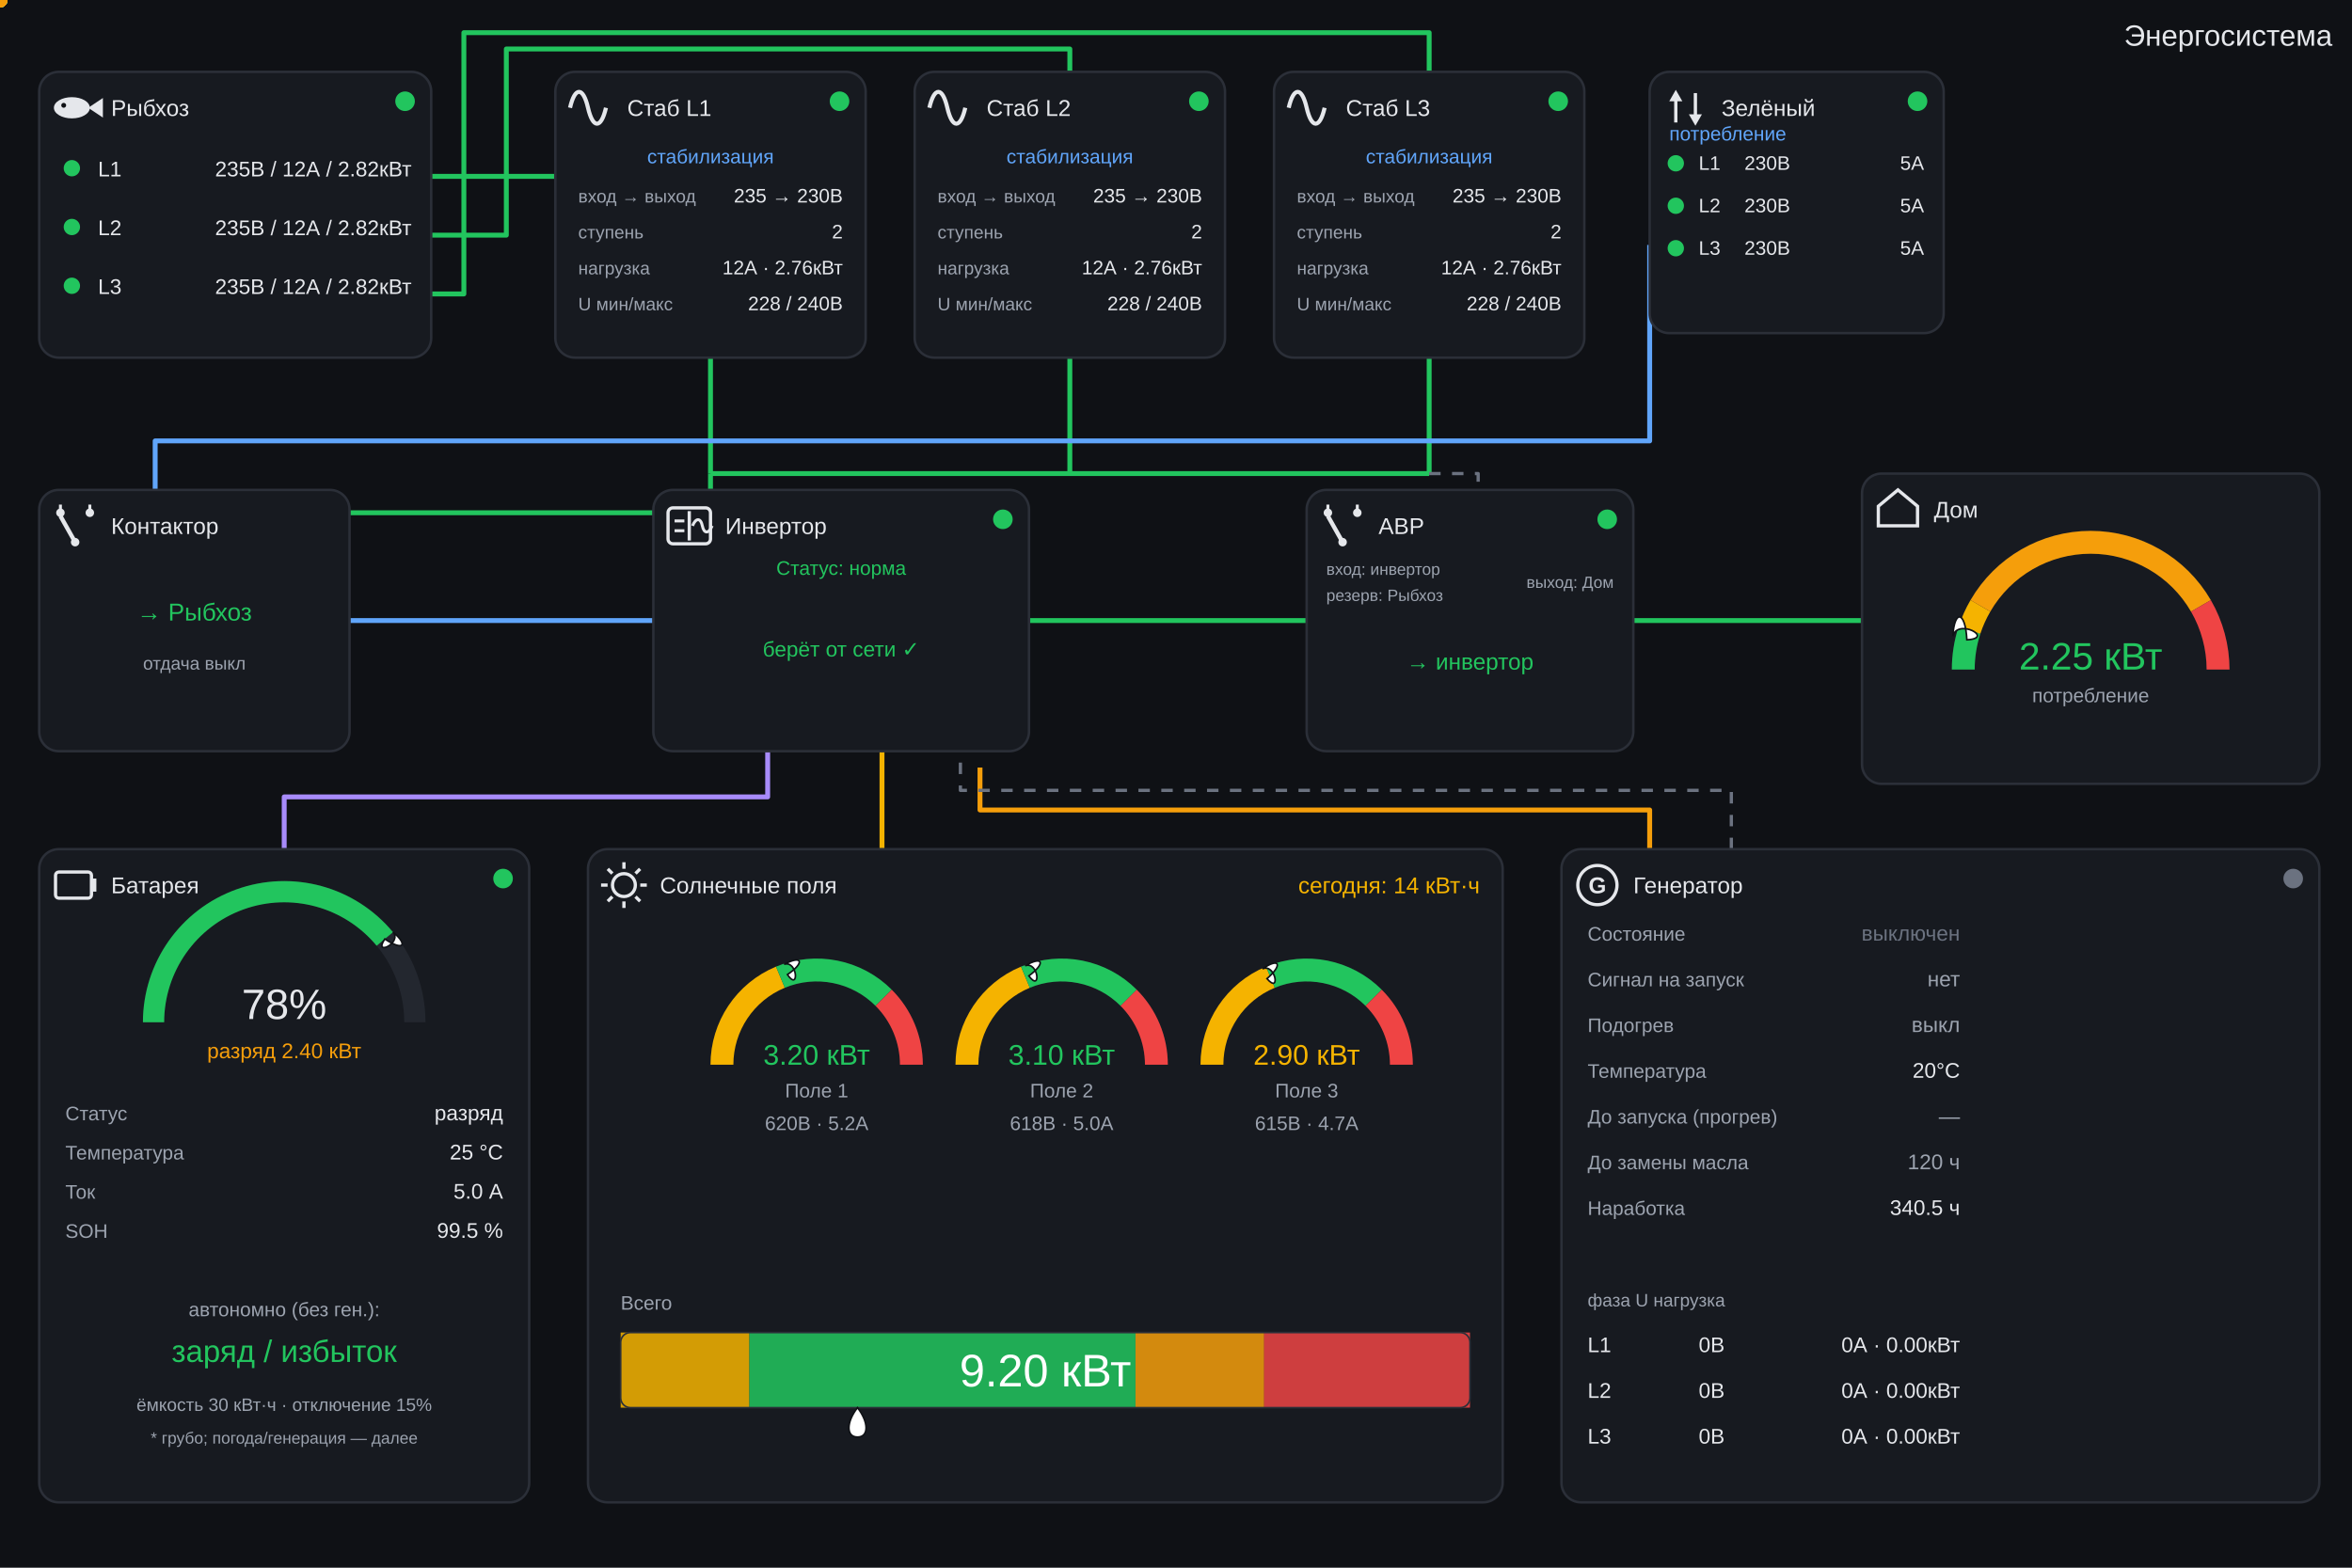
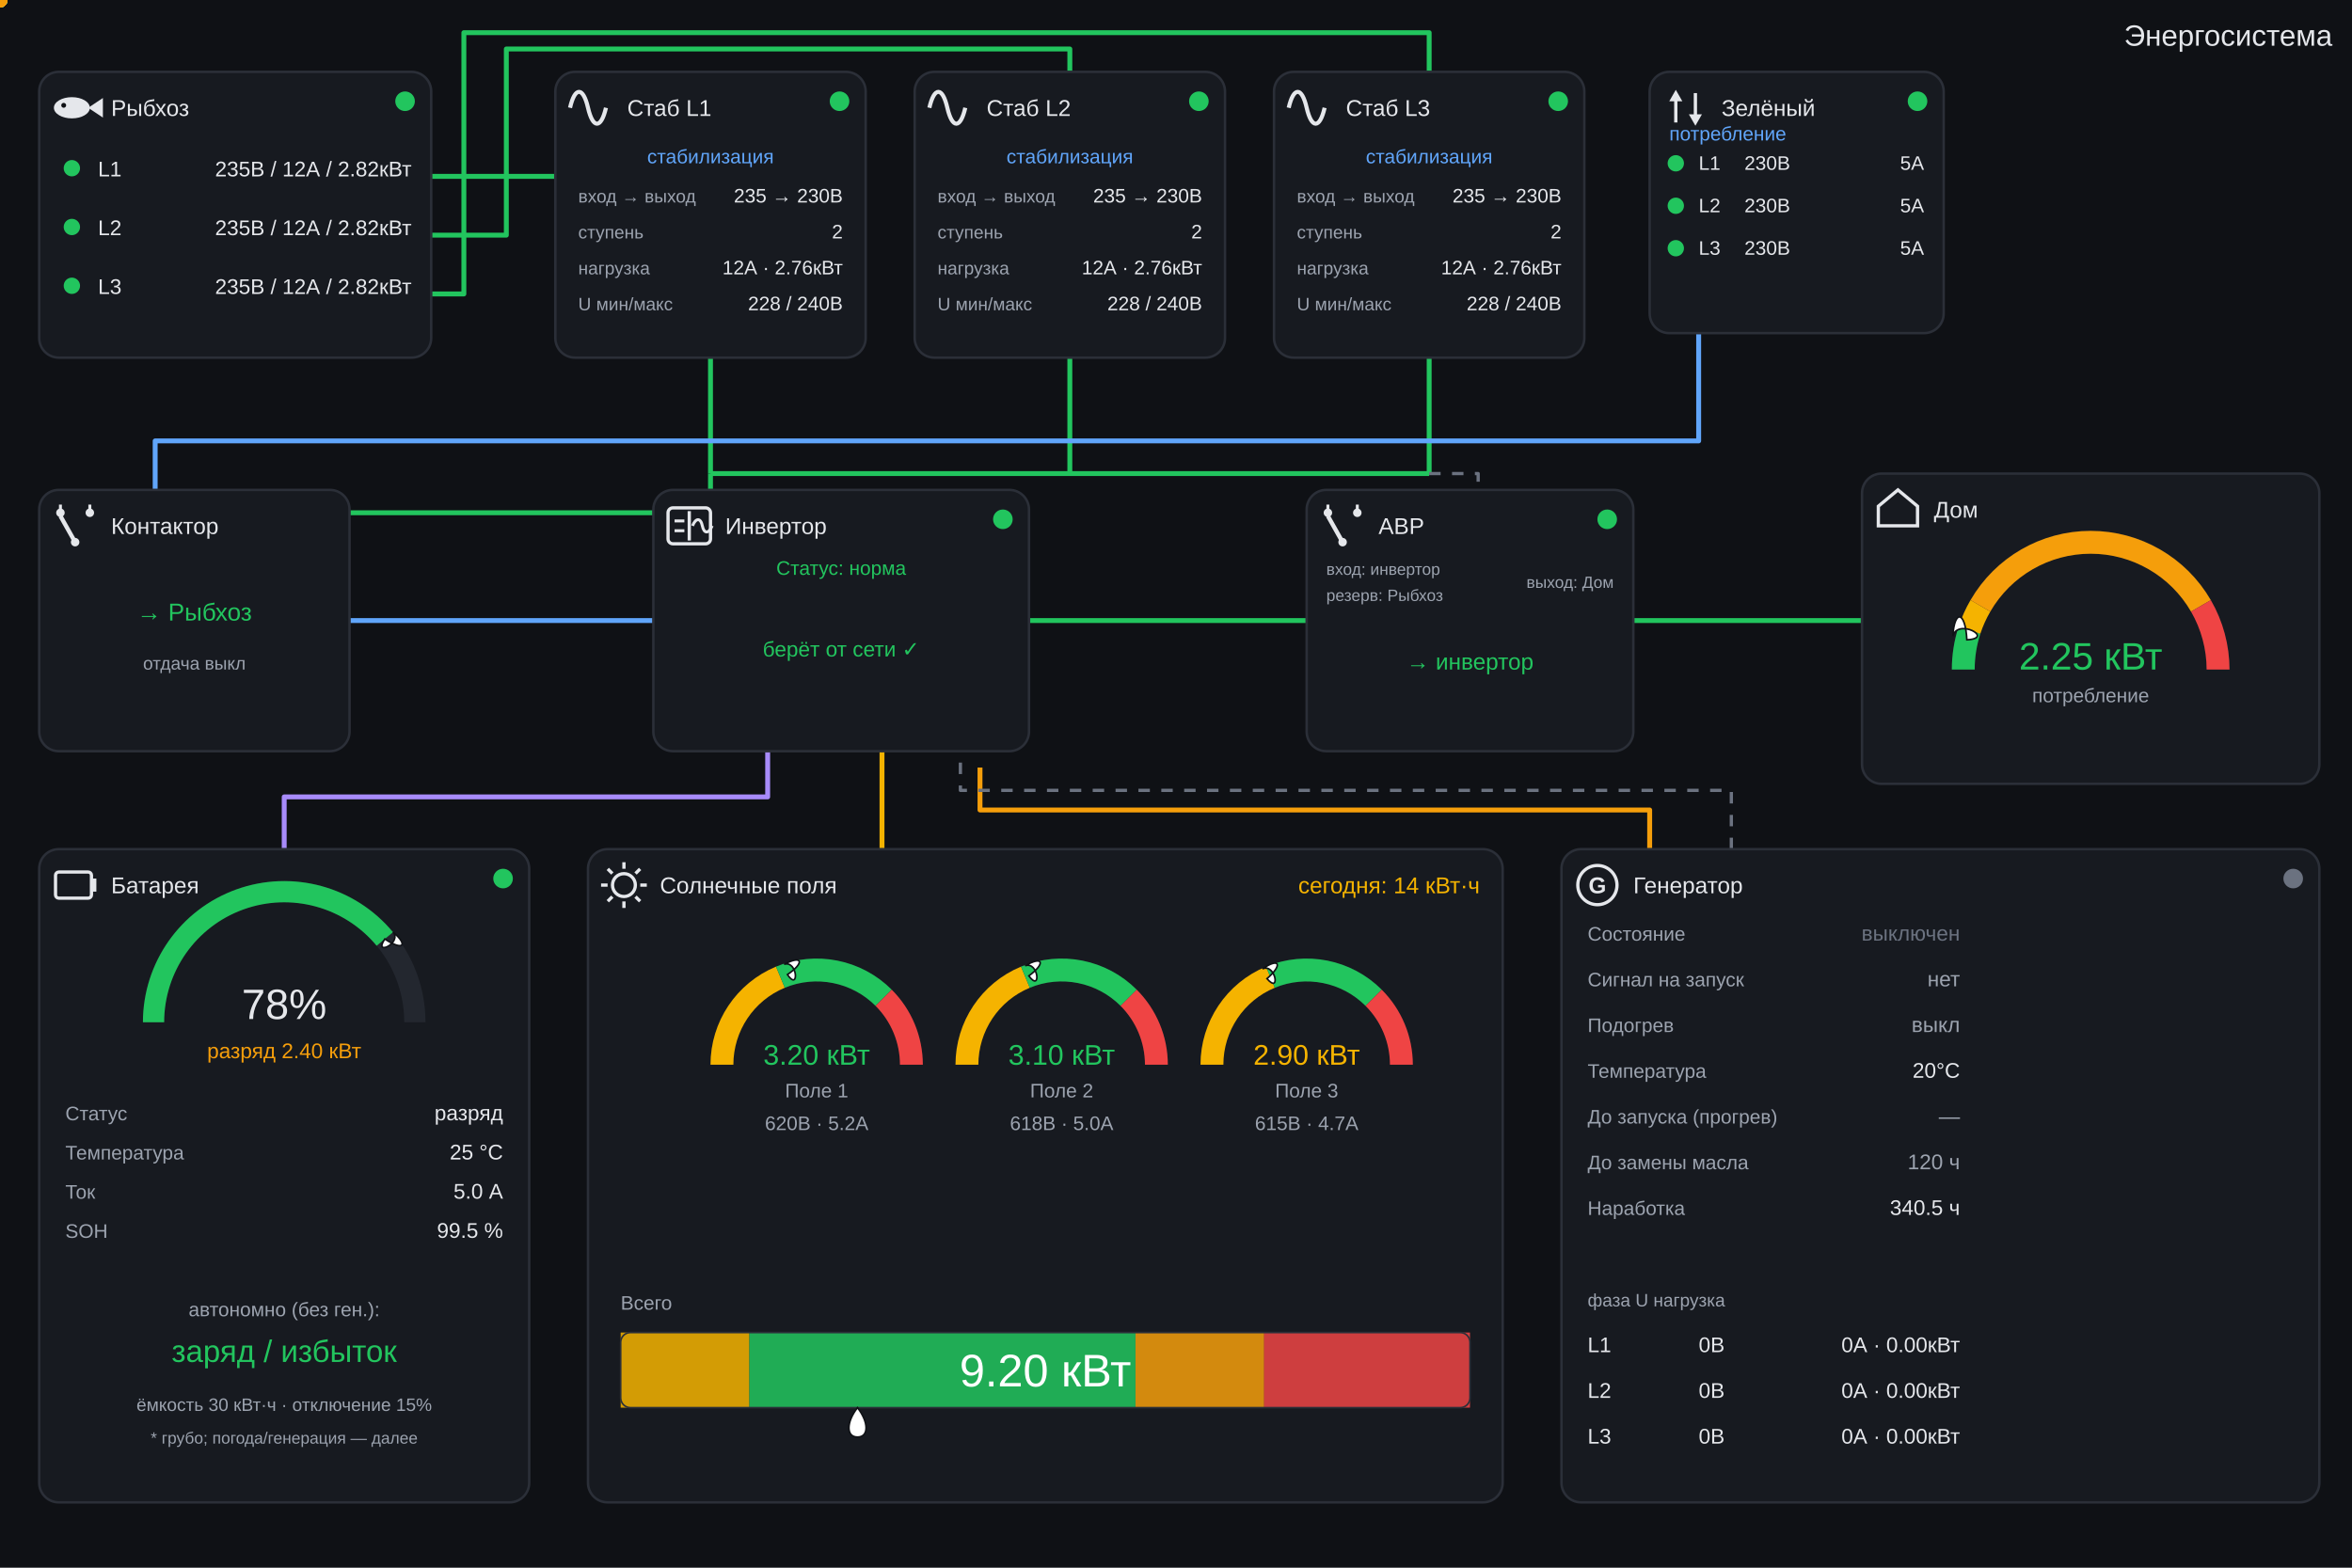
<svg xmlns="http://www.w3.org/2000/svg" viewBox="0 0 1440 960" font-family="Arial,Helvetica,sans-serif">
  <rect x="0" y="0" width="1440" height="960" fill="#0f1115" />
  <text x="1428" y="28" font-size="18" fill="#e5e7eb" text-anchor="end">Энергосистема</text>
  <polyline fill="none" stroke="#22c55e" stroke-width="3" stroke-linejoin="round" points="264,108 340,108 " />
  <circle r="4.5" fill="#22c55e">
    <animateMotion dur="2.36s" repeatCount="indefinite" begin="-0.00s" path="M 264,108 340,108" />
  </circle>
  <circle r="4.5" fill="#22c55e">
    <animateMotion dur="2.36s" repeatCount="indefinite" begin="-0.79s" path="M 264,108 340,108" />
  </circle>
  <circle r="4.5" fill="#22c55e">
    <animateMotion dur="2.36s" repeatCount="indefinite" begin="-1.57s" path="M 264,108 340,108" />
  </circle>
  <polyline fill="none" stroke="#22c55e" stroke-width="3" stroke-linejoin="round" points="264,144 310,144 310,30 655,30 655,44 " />
  <circle r="4.5" fill="#22c55e">
    <animateMotion dur="2.36s" repeatCount="indefinite" begin="-0.00s" path="M 264,144 310,144 310,30 655,30 655,44" />
  </circle>
  <circle r="4.5" fill="#22c55e">
    <animateMotion dur="2.36s" repeatCount="indefinite" begin="-0.79s" path="M 264,144 310,144 310,30 655,30 655,44" />
  </circle>
  <circle r="4.5" fill="#22c55e">
    <animateMotion dur="2.36s" repeatCount="indefinite" begin="-1.57s" path="M 264,144 310,144 310,30 655,30 655,44" />
  </circle>
  <polyline fill="none" stroke="#22c55e" stroke-width="3" stroke-linejoin="round" points="264,180 284,180 284,20 875,20 875,44 " />
  <circle r="4.5" fill="#22c55e">
    <animateMotion dur="2.36s" repeatCount="indefinite" begin="-0.00s" path="M 264,180 284,180 284,20 875,20 875,44" />
  </circle>
  <circle r="4.5" fill="#22c55e">
    <animateMotion dur="2.36s" repeatCount="indefinite" begin="-0.79s" path="M 264,180 284,180 284,20 875,20 875,44" />
  </circle>
  <circle r="4.5" fill="#22c55e">
    <animateMotion dur="2.36s" repeatCount="indefinite" begin="-1.57s" path="M 264,180 284,180 284,20 875,20 875,44" />
  </circle>
  <polyline fill="none" stroke="#22c55e" stroke-width="3" stroke-linejoin="round" points="435,219 435,290 " />
  <circle r="4.5" fill="#22c55e">
    <animateMotion dur="2.24s" repeatCount="indefinite" begin="-0.00s" path="M 435,219 435,290" />
  </circle>
  <circle r="4.5" fill="#22c55e">
    <animateMotion dur="2.24s" repeatCount="indefinite" begin="-0.75s" path="M 435,219 435,290" />
  </circle>
  <circle r="4.5" fill="#22c55e">
    <animateMotion dur="2.24s" repeatCount="indefinite" begin="-1.49s" path="M 435,219 435,290" />
  </circle>
  <polyline fill="none" stroke="#22c55e" stroke-width="3" stroke-linejoin="round" points="655,219 655,290 " />
  <circle r="4.5" fill="#22c55e">
    <animateMotion dur="2.24s" repeatCount="indefinite" begin="-0.00s" path="M 655,219 655,290" />
  </circle>
  <circle r="4.5" fill="#22c55e">
    <animateMotion dur="2.24s" repeatCount="indefinite" begin="-0.75s" path="M 655,219 655,290" />
  </circle>
  <circle r="4.5" fill="#22c55e">
    <animateMotion dur="2.24s" repeatCount="indefinite" begin="-1.49s" path="M 655,219 655,290" />
  </circle>
  <polyline fill="none" stroke="#22c55e" stroke-width="3" stroke-linejoin="round" points="875,219 875,290 " />
  <circle r="4.5" fill="#22c55e">
    <animateMotion dur="2.24s" repeatCount="indefinite" begin="-0.00s" path="M 875,219 875,290" />
  </circle>
  <circle r="4.5" fill="#22c55e">
    <animateMotion dur="2.24s" repeatCount="indefinite" begin="-0.75s" path="M 875,219 875,290" />
  </circle>
  <circle r="4.5" fill="#22c55e">
    <animateMotion dur="2.24s" repeatCount="indefinite" begin="-1.49s" path="M 875,219 875,290" />
  </circle>
  <polyline fill="none" stroke="#22c55e" stroke-width="3" stroke-linejoin="round" points="435,290 875,290 " />
  <polyline fill="none" stroke="#22c55e" stroke-width="3" stroke-linejoin="round" points="435,290 435,314 119,314 119,300 " />
  <circle r="4.5" fill="#22c55e">
    <animateMotion dur="2.24s" repeatCount="indefinite" begin="-0.00s" path="M 435,290 435,314 119,314 119,300" />
  </circle>
  <circle r="4.5" fill="#22c55e">
    <animateMotion dur="2.24s" repeatCount="indefinite" begin="-0.75s" path="M 435,290 435,314 119,314 119,300" />
  </circle>
  <circle r="4.5" fill="#22c55e">
    <animateMotion dur="2.24s" repeatCount="indefinite" begin="-1.49s" path="M 435,290 435,314 119,314 119,300" />
  </circle>
  <polyline fill="none" stroke="#6b7280" stroke-width="2" stroke-linejoin="round" stroke-dasharray="7 7" points="875,290 905,290 905,300 " />
-   <polyline fill="none" stroke="#60a5fa" stroke-width="3" stroke-linejoin="round" points="1010,150 1010,270 95,270 95,300 " />
-   <circle r="4.5" fill="#60a5fa">
-     <animateMotion dur="2.36s" repeatCount="indefinite" begin="-0.00s" path="M 1010,150 1010,270 95,270 95,300" />
-   </circle>
-   <circle r="4.5" fill="#60a5fa">
-     <animateMotion dur="2.36s" repeatCount="indefinite" begin="-0.79s" path="M 1010,150 1010,270 95,270 95,300" />
-   </circle>
-   <circle r="4.5" fill="#60a5fa">
-     <animateMotion dur="2.36s" repeatCount="indefinite" begin="-1.57s" path="M 1010,150 1010,270 95,270 95,300" />
+   <polyline fill="none" stroke="#60a5fa" stroke-width="3" stroke-linejoin="round" points="1040,150 1040,270 95,270 95,300 " />
+   <circle r="4.5" fill="#60a5fa">
+     <animateMotion dur="2.36s" repeatCount="indefinite" begin="-0.00s" path="M 1040,150 1040,270 95,270 95,300" />
+   </circle>
+   <circle r="4.5" fill="#60a5fa">
+     <animateMotion dur="2.36s" repeatCount="indefinite" begin="-0.79s" path="M 1040,150 1040,270 95,270 95,300" />
+   </circle>
+   <circle r="4.5" fill="#60a5fa">
+     <animateMotion dur="2.36s" repeatCount="indefinite" begin="-1.57s" path="M 1040,150 1040,270 95,270 95,300" />
  </circle>
  <polyline fill="none" stroke="#60a5fa" stroke-width="3" stroke-linejoin="round" points="214,380 400,380 " />
  <circle r="4.5" fill="#60a5fa">
    <animateMotion dur="2.36s" repeatCount="indefinite" begin="-0.00s" path="M 214,380 400,380" />
  </circle>
  <circle r="4.5" fill="#60a5fa">
    <animateMotion dur="2.36s" repeatCount="indefinite" begin="-0.79s" path="M 214,380 400,380" />
  </circle>
  <circle r="4.5" fill="#60a5fa">
    <animateMotion dur="2.36s" repeatCount="indefinite" begin="-1.57s" path="M 214,380 400,380" />
  </circle>
  <polyline fill="none" stroke="#22c55e" stroke-width="3" stroke-linejoin="round" points="630,380 800,380 " />
  <circle r="4.5" fill="#22c55e">
    <animateMotion dur="2.12s" repeatCount="indefinite" begin="-0.00s" path="M 630,380 800,380" />
  </circle>
  <circle r="4.5" fill="#22c55e">
    <animateMotion dur="2.12s" repeatCount="indefinite" begin="-0.71s" path="M 630,380 800,380" />
  </circle>
  <circle r="4.5" fill="#22c55e">
    <animateMotion dur="2.12s" repeatCount="indefinite" begin="-1.41s" path="M 630,380 800,380" />
  </circle>
  <polyline fill="none" stroke="#22c55e" stroke-width="3" stroke-linejoin="round" points="1000,380 1140,380 " />
  <circle r="4.5" fill="#22c55e">
    <animateMotion dur="2.24s" repeatCount="indefinite" begin="-0.00s" path="M 1000,380 1140,380" />
  </circle>
  <circle r="4.5" fill="#22c55e">
    <animateMotion dur="2.24s" repeatCount="indefinite" begin="-0.75s" path="M 1000,380 1140,380" />
  </circle>
  <circle r="4.5" fill="#22c55e">
    <animateMotion dur="2.24s" repeatCount="indefinite" begin="-1.49s" path="M 1000,380 1140,380" />
  </circle>
  <polyline fill="none" stroke="#a78bfa" stroke-width="3" stroke-linejoin="round" points="174,520 174,488 470,488 470,460 " />
  <circle r="4.5" fill="#a78bfa">
    <animateMotion dur="2.31s" repeatCount="indefinite" begin="-0.00s" path="M 174,520 174,488 470,488 470,460" />
  </circle>
  <circle r="4.5" fill="#a78bfa">
    <animateMotion dur="2.31s" repeatCount="indefinite" begin="-0.77s" path="M 174,520 174,488 470,488 470,460" />
  </circle>
  <circle r="4.5" fill="#a78bfa">
    <animateMotion dur="2.31s" repeatCount="indefinite" begin="-1.54s" path="M 174,520 174,488 470,488 470,460" />
  </circle>
  <polyline fill="none" stroke="#f5b300" stroke-width="3" stroke-linejoin="round" points="540,520 540,460 " />
  <circle r="4.5" fill="#f5b300">
    <animateMotion dur="1.50s" repeatCount="indefinite" begin="-0.00s" path="M 540,520 540,460" />
  </circle>
  <circle r="4.5" fill="#f5b300">
    <animateMotion dur="1.50s" repeatCount="indefinite" begin="-0.50s" path="M 540,520 540,460" />
  </circle>
  <circle r="4.5" fill="#f5b300">
    <animateMotion dur="1.50s" repeatCount="indefinite" begin="-1.00s" path="M 540,520 540,460" />
  </circle>
  <polyline fill="none" stroke="#f59e0b" stroke-width="3" stroke-linejoin="round" points="1010,520 1010,496 600,496 600,470 " />
  <circle r="4.5" fill="#f59e0b">
    <animateMotion dur="2.48s" repeatCount="indefinite" begin="-0.00s" path="M 1010,520 1010,496 600,496 600,470" />
  </circle>
  <circle r="4.5" fill="#f59e0b">
    <animateMotion dur="2.48s" repeatCount="indefinite" begin="-0.83s" path="M 1010,520 1010,496 600,496 600,470" />
  </circle>
  <circle r="4.5" fill="#f59e0b">
    <animateMotion dur="2.48s" repeatCount="indefinite" begin="-1.65s" path="M 1010,520 1010,496 600,496 600,470" />
  </circle>
  <polyline fill="none" stroke="#6b7280" stroke-width="2" stroke-linejoin="round" stroke-dasharray="7 7" points="1060,520 1060,484 588,484 588,460 " />
  <rect x="24" y="44" width="240" height="175" rx="12" fill="#171a20" stroke="#2b2f38" stroke-width="1.5" />
  <g fill="#e5e7eb">
    <ellipse cx="44" cy="66" rx="11" ry="6.5" />
    <polygon points="54,66 63,60 63,72" />
  </g>
  <circle cx="39" cy="64.5" r="1.5" fill="#0f1115" />
  <text x="68" y="71" font-size="14" fill="#e5e7eb" text-anchor="start">Рыбхоз</text>
  <circle cx="248" cy="62" r="6" fill="#22c55e" />
  <circle cx="44" cy="103" r="5" fill="#22c55e" />
  <text x="60" y="108" font-size="13" fill="#e5e7eb" text-anchor="start">L1</text>
  <text x="252" y="108" font-size="13" fill="#e5e7eb" text-anchor="end">235В / 12А / 2.82кВт</text>
  <circle cx="44" cy="139" r="5" fill="#22c55e" />
  <text x="60" y="144" font-size="13" fill="#e5e7eb" text-anchor="start">L2</text>
  <text x="252" y="144" font-size="13" fill="#e5e7eb" text-anchor="end">235В / 12А / 2.82кВт</text>
  <circle cx="44" cy="175" r="5" fill="#22c55e" />
  <text x="60" y="180" font-size="13" fill="#e5e7eb" text-anchor="start">L3</text>
  <text x="252" y="180" font-size="13" fill="#e5e7eb" text-anchor="end">235В / 12А / 2.82кВт</text>
  <rect x="340" y="44" width="190" height="175" rx="12" fill="#171a20" stroke="#2b2f38" stroke-width="1.5" />
  <path d="M 349 66 c 3,-13 8,-13 11,0 c 3,13 8,13 11,0" fill="none" stroke="#e5e7eb" stroke-width="2.5" />
  <text x="384" y="71" font-size="14" fill="#e5e7eb" text-anchor="start">Стаб L1</text>
  <circle cx="514" cy="62" r="6" fill="#22c55e" />
  <text x="435" y="100" font-size="12" fill="#60a5fa" text-anchor="middle">стабилизация</text>
  <text x="354" y="124" font-size="11" fill="#9ca3af" text-anchor="start">вход → выход</text>
  <text x="516" y="124" font-size="12" fill="#e5e7eb" text-anchor="end">235 → 230В</text>
  <text x="354" y="146" font-size="11" fill="#9ca3af" text-anchor="start">ступень</text>
  <text x="516" y="146" font-size="12" fill="#e5e7eb" text-anchor="end">2</text>
  <text x="354" y="168" font-size="11" fill="#9ca3af" text-anchor="start">нагрузка</text>
  <text x="516" y="168" font-size="12" fill="#e5e7eb" text-anchor="end">12А · 2.76кВт</text>
  <text x="354" y="190" font-size="11" fill="#9ca3af" text-anchor="start">U мин/макс</text>
  <text x="516" y="190" font-size="12" fill="#e5e7eb" text-anchor="end">228 / 240В</text>
  <rect x="560" y="44" width="190" height="175" rx="12" fill="#171a20" stroke="#2b2f38" stroke-width="1.5" />
  <path d="M 569 66 c 3,-13 8,-13 11,0 c 3,13 8,13 11,0" fill="none" stroke="#e5e7eb" stroke-width="2.5" />
  <text x="604" y="71" font-size="14" fill="#e5e7eb" text-anchor="start">Стаб L2</text>
  <circle cx="734" cy="62" r="6" fill="#22c55e" />
  <text x="655" y="100" font-size="12" fill="#60a5fa" text-anchor="middle">стабилизация</text>
  <text x="574" y="124" font-size="11" fill="#9ca3af" text-anchor="start">вход → выход</text>
  <text x="736" y="124" font-size="12" fill="#e5e7eb" text-anchor="end">235 → 230В</text>
  <text x="574" y="146" font-size="11" fill="#9ca3af" text-anchor="start">ступень</text>
  <text x="736" y="146" font-size="12" fill="#e5e7eb" text-anchor="end">2</text>
  <text x="574" y="168" font-size="11" fill="#9ca3af" text-anchor="start">нагрузка</text>
  <text x="736" y="168" font-size="12" fill="#e5e7eb" text-anchor="end">12А · 2.76кВт</text>
  <text x="574" y="190" font-size="11" fill="#9ca3af" text-anchor="start">U мин/макс</text>
  <text x="736" y="190" font-size="12" fill="#e5e7eb" text-anchor="end">228 / 240В</text>
  <rect x="780" y="44" width="190" height="175" rx="12" fill="#171a20" stroke="#2b2f38" stroke-width="1.5" />
  <path d="M 789 66 c 3,-13 8,-13 11,0 c 3,13 8,13 11,0" fill="none" stroke="#e5e7eb" stroke-width="2.5" />
  <text x="824" y="71" font-size="14" fill="#e5e7eb" text-anchor="start">Стаб L3</text>
  <circle cx="954" cy="62" r="6" fill="#22c55e" />
  <text x="875" y="100" font-size="12" fill="#60a5fa" text-anchor="middle">стабилизация</text>
  <text x="794" y="124" font-size="11" fill="#9ca3af" text-anchor="start">вход → выход</text>
  <text x="956" y="124" font-size="12" fill="#e5e7eb" text-anchor="end">235 → 230В</text>
  <text x="794" y="146" font-size="11" fill="#9ca3af" text-anchor="start">ступень</text>
  <text x="956" y="146" font-size="12" fill="#e5e7eb" text-anchor="end">2</text>
  <text x="794" y="168" font-size="11" fill="#9ca3af" text-anchor="start">нагрузка</text>
  <text x="956" y="168" font-size="12" fill="#e5e7eb" text-anchor="end">12А · 2.76кВт</text>
  <text x="794" y="190" font-size="11" fill="#9ca3af" text-anchor="start">U мин/макс</text>
  <text x="956" y="190" font-size="12" fill="#e5e7eb" text-anchor="end">228 / 240В</text>
  <rect x="1010" y="44" width="180" height="160" rx="12" fill="#171a20" stroke="#2b2f38" stroke-width="1.5" />
  <line x1="1026" y1="75" x2="1026" y2="60" stroke="#e5e7eb" stroke-width="2" />
  <polygon points="1026,55 1022,62 1030,62" fill="#e5e7eb" />
  <line x1="1038" y1="57" x2="1038" y2="72" stroke="#e5e7eb" stroke-width="2" />
  <polygon points="1038,77 1042,70 1034,70" fill="#e5e7eb" />
  <text x="1054" y="71" font-size="14" fill="#e5e7eb" text-anchor="start">Зелёный</text>
  <circle cx="1174" cy="62" r="6" fill="#22c55e" />
  <text x="1022" y="86" font-size="12" fill="#60a5fa" text-anchor="start">потребление</text>
  <circle cx="1026" cy="100" r="5" fill="#22c55e" />
  <text x="1040" y="104" font-size="12" fill="#e5e7eb" text-anchor="start">L1</text>
  <text x="1068" y="104" font-size="12" fill="#e5e7eb" text-anchor="start">230В</text>
  <text x="1178" y="104" font-size="12" fill="#e5e7eb" text-anchor="end">5А</text>
  <circle cx="1026" cy="126" r="5" fill="#22c55e" />
  <text x="1040" y="130" font-size="12" fill="#e5e7eb" text-anchor="start">L2</text>
  <text x="1068" y="130" font-size="12" fill="#e5e7eb" text-anchor="start">230В</text>
  <text x="1178" y="130" font-size="12" fill="#e5e7eb" text-anchor="end">5А</text>
  <circle cx="1026" cy="152" r="5" fill="#22c55e" />
  <text x="1040" y="156" font-size="12" fill="#e5e7eb" text-anchor="start">L3</text>
  <text x="1068" y="156" font-size="12" fill="#e5e7eb" text-anchor="start">230В</text>
  <text x="1178" y="156" font-size="12" fill="#e5e7eb" text-anchor="end">5А</text>
  <rect x="24" y="300" width="190" height="160" rx="12" fill="#171a20" stroke="#2b2f38" stroke-width="1.5" />
  <circle cx="37" cy="314" r="2.6" fill="#e5e7eb" />
  <circle cx="55" cy="314" r="2.6" fill="#e5e7eb" />
  <circle cx="46" cy="332" r="2.6" fill="#e5e7eb" />
  <line x1="37" y1="314" x2="37" y2="309" stroke="#e5e7eb" stroke-width="1.8" />
  <line x1="55" y1="314" x2="55" y2="309" stroke="#e5e7eb" stroke-width="1.8" />
  <line x1="46" y1="332" x2="37" y2="316" stroke="#e5e7eb" stroke-width="2.6" />
  <text x="68" y="327" font-size="14" fill="#e5e7eb" text-anchor="start">Контактор</text>
  <text x="119" y="380" font-size="15" fill="#22c55e" text-anchor="middle">→ Рыбхоз</text>
  <text x="119" y="410" font-size="11" fill="#9ca3af" text-anchor="middle">отдача выкл</text>
  <rect x="400" y="300" width="230" height="160" rx="12" fill="#171a20" stroke="#2b2f38" stroke-width="1.5" />
  <rect x="409" y="311" width="26" height="22" rx="3" fill="none" stroke="#e5e7eb" stroke-width="2" />
  <line x1="422" y1="313" x2="422" y2="331" stroke="#e5e7eb" stroke-width="2" />
  <path d="M 424 322 c 2,-5 5,-5 6,0 c 1,5 4,5 6,0" fill="none" stroke="#e5e7eb" stroke-width="1.8" />
  <line x1="413" y1="319" x2="419" y2="319" stroke="#e5e7eb" stroke-width="1.8" />
  <line x1="413" y1="325" x2="419" y2="325" stroke="#e5e7eb" stroke-width="1.8" />
  <text x="444" y="327" font-size="14" fill="#e5e7eb" text-anchor="start">Инвертор</text>
  <circle cx="614" cy="318" r="6" fill="#22c55e" />
  <text x="515" y="352" font-size="12" fill="#22c55e" text-anchor="middle">Статус: норма</text>
  <text x="515" y="402" font-size="13" fill="#22c55e" text-anchor="middle">берёт от сети ✓</text>
  <rect x="800" y="300" width="200" height="160" rx="12" fill="#171a20" stroke="#2b2f38" stroke-width="1.5" />
  <circle cx="813" cy="314" r="2.6" fill="#e5e7eb" />
  <circle cx="831" cy="314" r="2.6" fill="#e5e7eb" />
  <circle cx="822" cy="332" r="2.6" fill="#e5e7eb" />
  <line x1="813" y1="314" x2="813" y2="309" stroke="#e5e7eb" stroke-width="1.8" />
  <line x1="831" y1="314" x2="831" y2="309" stroke="#e5e7eb" stroke-width="1.8" />
  <line x1="822" y1="332" x2="813" y2="316" stroke="#e5e7eb" stroke-width="2.6" />
  <text x="844" y="327" font-size="14" fill="#e5e7eb" text-anchor="start">АВР</text>
  <circle cx="984" cy="318" r="6" fill="#22c55e" />
  <text x="812" y="352" font-size="10" fill="#9ca3af" text-anchor="start">вход: инвертор</text>
  <text x="812" y="368" font-size="10" fill="#9ca3af" text-anchor="start">резерв: Рыбхоз</text>
  <text x="988" y="360" font-size="10" fill="#9ca3af" text-anchor="end">выход: Дом</text>
  <text x="900" y="410" font-size="14" fill="#22c55e" text-anchor="middle">→ инвертор</text>
  <rect x="1140" y="290" width="280" height="190" rx="12" fill="#171a20" stroke="#2b2f38" stroke-width="1.5" />
  <path d="M 1150 322 L 1150 310 L 1162 300 L 1174 310 L 1174 322 Z" fill="none" stroke="#e5e7eb" stroke-width="2" />
  <text x="1184" y="317" font-size="14" fill="#e5e7eb" text-anchor="start">Дом</text>
  <path fill="none" stroke="#23272f" stroke-width="14" stroke-linecap="butt" d="M 1202.0 410.0 A 78 78 0 0 1 1358.0 410.0" />
  <path fill="none" stroke="#22c55e" stroke-width="14" stroke-linecap="butt" d="M 1202.0 410.0 A 78 78 0 0 1 1205.8 385.9" />
  <path fill="none" stroke="#f5b300" stroke-width="14" stroke-linecap="butt" d="M 1205.8 385.9 A 78 78 0 0 1 1212.5 371.0" />
  <path fill="none" stroke="#f59e0b" stroke-width="14" stroke-linecap="butt" d="M 1212.5 371.0 A 78 78 0 0 1 1347.5 371.0" />
  <path fill="none" stroke="#ef4444" stroke-width="14" stroke-linecap="butt" d="M 1347.5 371.0 A 78 78 0 0 1 1358.0 410.0" />
  <g transform="translate(1204.2,391.8) rotate(-76.5)">
    <path d="M 0,-8.9 C 11.8,-8.9 4.9,16.8 0,0.0 C 16.8,-4.9 16.8,-11.8 0,-8.9 Z" fill="#ffffff" stroke="#0f1115" stroke-width="1" />
  </g>
  <text x="1280" y="410" font-size="23.4" fill="#22c55e" text-anchor="middle">2.25 кВт</text>
  <text x="1280" y="430" font-size="12" fill="#9ca3af" text-anchor="middle">потребление</text>
  <rect x="24" y="520" width="300" height="400" rx="12" fill="#171a20" stroke="#2b2f38" stroke-width="1.5" />
  <rect x="34" y="534" width="22" height="16" rx="2" fill="none" stroke="#e5e7eb" stroke-width="2" />
  <rect x="56" y="538" width="3" height="8" fill="#e5e7eb" />
  <text x="68" y="547" font-size="14" fill="#e5e7eb" text-anchor="start">Батарея</text>
  <circle cx="308" cy="538" r="6" fill="#22c55e" />
  <path fill="none" stroke="#23272f" stroke-width="13" stroke-linecap="butt" d="M 94.0 626.0 A 80 80 0 0 1 254.0 626.0" />
  <path fill="none" stroke="#22c55e" stroke-width="13" stroke-linecap="butt" d="M 94.0 626.0 A 80 80 0 0 1 235.6 575.0" />
  <g transform="translate(235.6,575.0) rotate(50.4)">
    <path d="M 0,-6.6 C 8.8,-6.6 3.7,12.6 0,0.0 C 12.6,-3.7 12.6,-8.8 0,-6.6 Z" fill="#ffffff" stroke="#0f1115" stroke-width="1" />
  </g>
  <text x="174" y="624" font-size="26" fill="#e5e7eb" text-anchor="middle">78%</text>
  <text x="174" y="648" font-size="13" fill="#f59e0b" text-anchor="middle">разряд 2.40 кВт</text>
  <text x="40" y="686" font-size="12" fill="#9ca3af" text-anchor="start">Статус</text>
  <text x="308" y="686" font-size="13" fill="#e5e7eb" text-anchor="end">разряд</text>
  <text x="40" y="710" font-size="12" fill="#9ca3af" text-anchor="start">Температура</text>
  <text x="308" y="710" font-size="13" fill="#e5e7eb" text-anchor="end">25 °C</text>
  <text x="40" y="734" font-size="12" fill="#9ca3af" text-anchor="start">Ток</text>
  <text x="308" y="734" font-size="13" fill="#e5e7eb" text-anchor="end">5.0 А</text>
  <text x="40" y="758" font-size="12" fill="#9ca3af" text-anchor="start">SOH</text>
  <text x="308" y="758" font-size="13" fill="#e5e7eb" text-anchor="end">99.5 %</text>
  <text x="174" y="806" font-size="12" fill="#9ca3af" text-anchor="middle">автономно (без ген.):</text>
  <text x="174" y="834" font-size="19" fill="#22c55e" text-anchor="middle">заряд / избыток</text>
  <text x="174" y="864" font-size="11" fill="#9ca3af" text-anchor="middle">ёмкость 30 кВт·ч · отключение 15%</text>
  <text x="174" y="884" font-size="10" fill="#9ca3af" text-anchor="middle">* грубо; погода/генерация — далее</text>
  <rect x="360" y="520" width="560" height="400" rx="12" fill="#171a20" stroke="#2b2f38" stroke-width="1.5" />
  <circle cx="382" cy="542" r="7" fill="none" stroke="#e5e7eb" stroke-width="2" />
  <line x1="392.0" y1="542.0" x2="396.0" y2="542.0" stroke="#e5e7eb" stroke-width="2" />
  <line x1="389.1" y1="534.9" x2="391.9" y2="532.1" stroke="#e5e7eb" stroke-width="2" />
  <line x1="382.0" y1="532.0" x2="382.0" y2="528.0" stroke="#e5e7eb" stroke-width="2" />
  <line x1="374.9" y1="534.9" x2="372.1" y2="532.1" stroke="#e5e7eb" stroke-width="2" />
  <line x1="372.0" y1="542.0" x2="368.0" y2="542.0" stroke="#e5e7eb" stroke-width="2" />
  <line x1="374.9" y1="549.1" x2="372.1" y2="551.9" stroke="#e5e7eb" stroke-width="2" />
  <line x1="382.0" y1="552.0" x2="382.0" y2="556.0" stroke="#e5e7eb" stroke-width="2" />
  <line x1="389.1" y1="549.1" x2="391.9" y2="551.9" stroke="#e5e7eb" stroke-width="2" />
  <text x="404" y="547" font-size="14" fill="#e5e7eb" text-anchor="start">Солнечные поля</text>
  <text x="906" y="547" font-size="14" fill="#f5b300" text-anchor="end">сегодня: 14 кВт·ч</text>
  <path fill="none" stroke="#23272f" stroke-width="14" stroke-linecap="butt" d="M 442.0 652.0 A 58 58 0 0 1 558.0 652.0" />
  <path fill="none" stroke="#f5b300" stroke-width="14" stroke-linecap="butt" d="M 442.0 652.0 A 58 58 0 0 1 477.8 598.4" />
  <path fill="none" stroke="#22c55e" stroke-width="14" stroke-linecap="butt" d="M 477.8 598.4 A 58 58 0 0 1 541.0 611.0" />
  <path fill="none" stroke="#ef4444" stroke-width="14" stroke-linecap="butt" d="M 541.0 611.0 A 58 58 0 0 1 558.0 652.0" />
  <g transform="translate(482.1,596.8) rotate(-18.0)">
    <path d="M 0,-6.6 C 8.8,-6.6 3.6,12.5 0,0.0 C 12.5,-3.6 12.5,-8.8 0,-6.6 Z" fill="#ffffff" stroke="#0f1115" stroke-width="1" />
  </g>
  <text x="500" y="652" font-size="17.4" fill="#22c55e" text-anchor="middle">3.20 кВт</text>
  <text x="500" y="672" font-size="12" fill="#9ca3af" text-anchor="middle">Поле 1</text>
  <text x="500" y="692" font-size="12" fill="#9ca3af" text-anchor="middle">620В · 5.2А</text>
  <path fill="none" stroke="#23272f" stroke-width="14" stroke-linecap="butt" d="M 592.0 652.0 A 58 58 0 0 1 708.0 652.0" />
  <path fill="none" stroke="#f5b300" stroke-width="14" stroke-linecap="butt" d="M 592.0 652.0 A 58 58 0 0 1 627.8 598.4" />
  <path fill="none" stroke="#22c55e" stroke-width="14" stroke-linecap="butt" d="M 627.8 598.4 A 58 58 0 0 1 691.0 611.0" />
  <path fill="none" stroke="#ef4444" stroke-width="14" stroke-linecap="butt" d="M 691.0 611.0 A 58 58 0 0 1 708.0 652.0" />
  <g transform="translate(629.9,597.6) rotate(-20.2)">
    <path d="M 0,-6.6 C 8.8,-6.6 3.6,12.5 0,0.0 C 12.5,-3.6 12.5,-8.8 0,-6.6 Z" fill="#ffffff" stroke="#0f1115" stroke-width="1" />
  </g>
  <text x="650" y="652" font-size="17.4" fill="#22c55e" text-anchor="middle">3.10 кВт</text>
  <text x="650" y="672" font-size="12" fill="#9ca3af" text-anchor="middle">Поле 2</text>
  <text x="650" y="692" font-size="12" fill="#9ca3af" text-anchor="middle">618В · 5.0А</text>
  <path fill="none" stroke="#23272f" stroke-width="14" stroke-linecap="butt" d="M 742.0 652.0 A 58 58 0 0 1 858.0 652.0" />
  <path fill="none" stroke="#f5b300" stroke-width="14" stroke-linecap="butt" d="M 742.0 652.0 A 58 58 0 0 1 777.8 598.4" />
  <path fill="none" stroke="#22c55e" stroke-width="14" stroke-linecap="butt" d="M 777.8 598.4 A 58 58 0 0 1 841.0 611.0" />
  <path fill="none" stroke="#ef4444" stroke-width="14" stroke-linecap="butt" d="M 841.0 611.0 A 58 58 0 0 1 858.0 652.0" />
  <g transform="translate(775.7,599.3) rotate(-24.7)">
    <path d="M 0,-6.6 C 8.8,-6.6 3.6,12.5 0,0.0 C 12.5,-3.6 12.5,-8.8 0,-6.6 Z" fill="#ffffff" stroke="#0f1115" stroke-width="1" />
  </g>
  <text x="800" y="652" font-size="17.4" fill="#f5b300" text-anchor="middle">2.90 кВт</text>
  <text x="800" y="672" font-size="12" fill="#9ca3af" text-anchor="middle">Поле 3</text>
  <text x="800" y="692" font-size="12" fill="#9ca3af" text-anchor="middle">615В · 4.7А</text>
  <text x="380" y="802" font-size="12" fill="#9ca3af" text-anchor="start">Всего</text>
  <rect x="380.0" y="816" width="78.8" height="46" fill="#f5b300" opacity="0.85" />
  <rect x="458.8" y="816" width="236.4" height="46" fill="#22c55e" opacity="0.85" />
  <rect x="695.2" y="816" width="78.8" height="46" fill="#f59e0b" opacity="0.85" />
  <rect x="773.9" y="816" width="126.1" height="46" fill="#ef4444" opacity="0.85" />
  <rect x="380" y="816" width="520" height="46" rx="6" fill="none" stroke="#2b2f38" stroke-width="1" />
  <path d="M 525.0,862 C 532.0,871 532.0,880 525.0,880 C 518.0,880 518.0,871 525.0,862 Z" fill="#ffffff" stroke="#0f1115" stroke-width="1" />
  <text x="640" y="849" font-size="28" fill="#ffffff" text-anchor="middle">9.20 кВт</text>
  <rect x="956" y="520" width="464" height="400" rx="12" fill="#171a20" stroke="#2b2f38" stroke-width="1.5" />
  <circle cx="978" cy="542" r="12" fill="none" stroke="#e5e7eb" stroke-width="2" />
  <text x="978" y="547" font-size="14" font-weight="bold" fill="#e5e7eb" text-anchor="middle">G</text>
  <text x="1000" y="547" font-size="14" fill="#e5e7eb" text-anchor="start">Генератор</text>
  <circle cx="1404" cy="538" r="6" fill="#6b7280" />
  <text x="972" y="576" font-size="12" fill="#9ca3af" text-anchor="start">Состояние</text>
  <text x="1200" y="576" font-size="13" fill="#6b7280" text-anchor="end">выключен</text>
  <text x="972" y="604" font-size="12" fill="#9ca3af" text-anchor="start">Сигнал на запуск</text>
  <text x="1200" y="604" font-size="13" fill="#9ca3af" text-anchor="end">нет</text>
  <text x="972" y="632" font-size="12" fill="#9ca3af" text-anchor="start">Подогрев</text>
  <text x="1200" y="632" font-size="13" fill="#9ca3af" text-anchor="end">выкл</text>
  <text x="972" y="660" font-size="12" fill="#9ca3af" text-anchor="start">Температура</text>
  <text x="1200" y="660" font-size="13" fill="#e5e7eb" text-anchor="end">20°C</text>
  <text x="972" y="688" font-size="12" fill="#9ca3af" text-anchor="start">До запуска (прогрев)</text>
  <text x="1200" y="688" font-size="13" fill="#9ca3af" text-anchor="end">—</text>
  <text x="972" y="716" font-size="12" fill="#9ca3af" text-anchor="start">До замены масла</text>
  <text x="1200" y="716" font-size="13" fill="#9ca3af" text-anchor="end">120 ч</text>
  <text x="972" y="744" font-size="12" fill="#9ca3af" text-anchor="start">Наработка</text>
  <text x="1200" y="744" font-size="13" fill="#e5e7eb" text-anchor="end">340.5 ч</text>
  <text x="972" y="800" font-size="11" fill="#9ca3af" text-anchor="start">фаза      U          нагрузка</text>
  <text x="972" y="828" font-size="13" fill="#e5e7eb" text-anchor="start">L1</text>
  <text x="1040" y="828" font-size="13" fill="#e5e7eb" text-anchor="start">0В</text>
  <text x="1200" y="828" font-size="13" fill="#e5e7eb" text-anchor="end">0А · 0.00кВт</text>
  <text x="972" y="856" font-size="13" fill="#e5e7eb" text-anchor="start">L2</text>
  <text x="1040" y="856" font-size="13" fill="#e5e7eb" text-anchor="start">0В</text>
  <text x="1200" y="856" font-size="13" fill="#e5e7eb" text-anchor="end">0А · 0.00кВт</text>
  <text x="972" y="884" font-size="13" fill="#e5e7eb" text-anchor="start">L3</text>
  <text x="1040" y="884" font-size="13" fill="#e5e7eb" text-anchor="start">0В</text>
  <text x="1200" y="884" font-size="13" fill="#e5e7eb" text-anchor="end">0А · 0.00кВт</text>
</svg>
